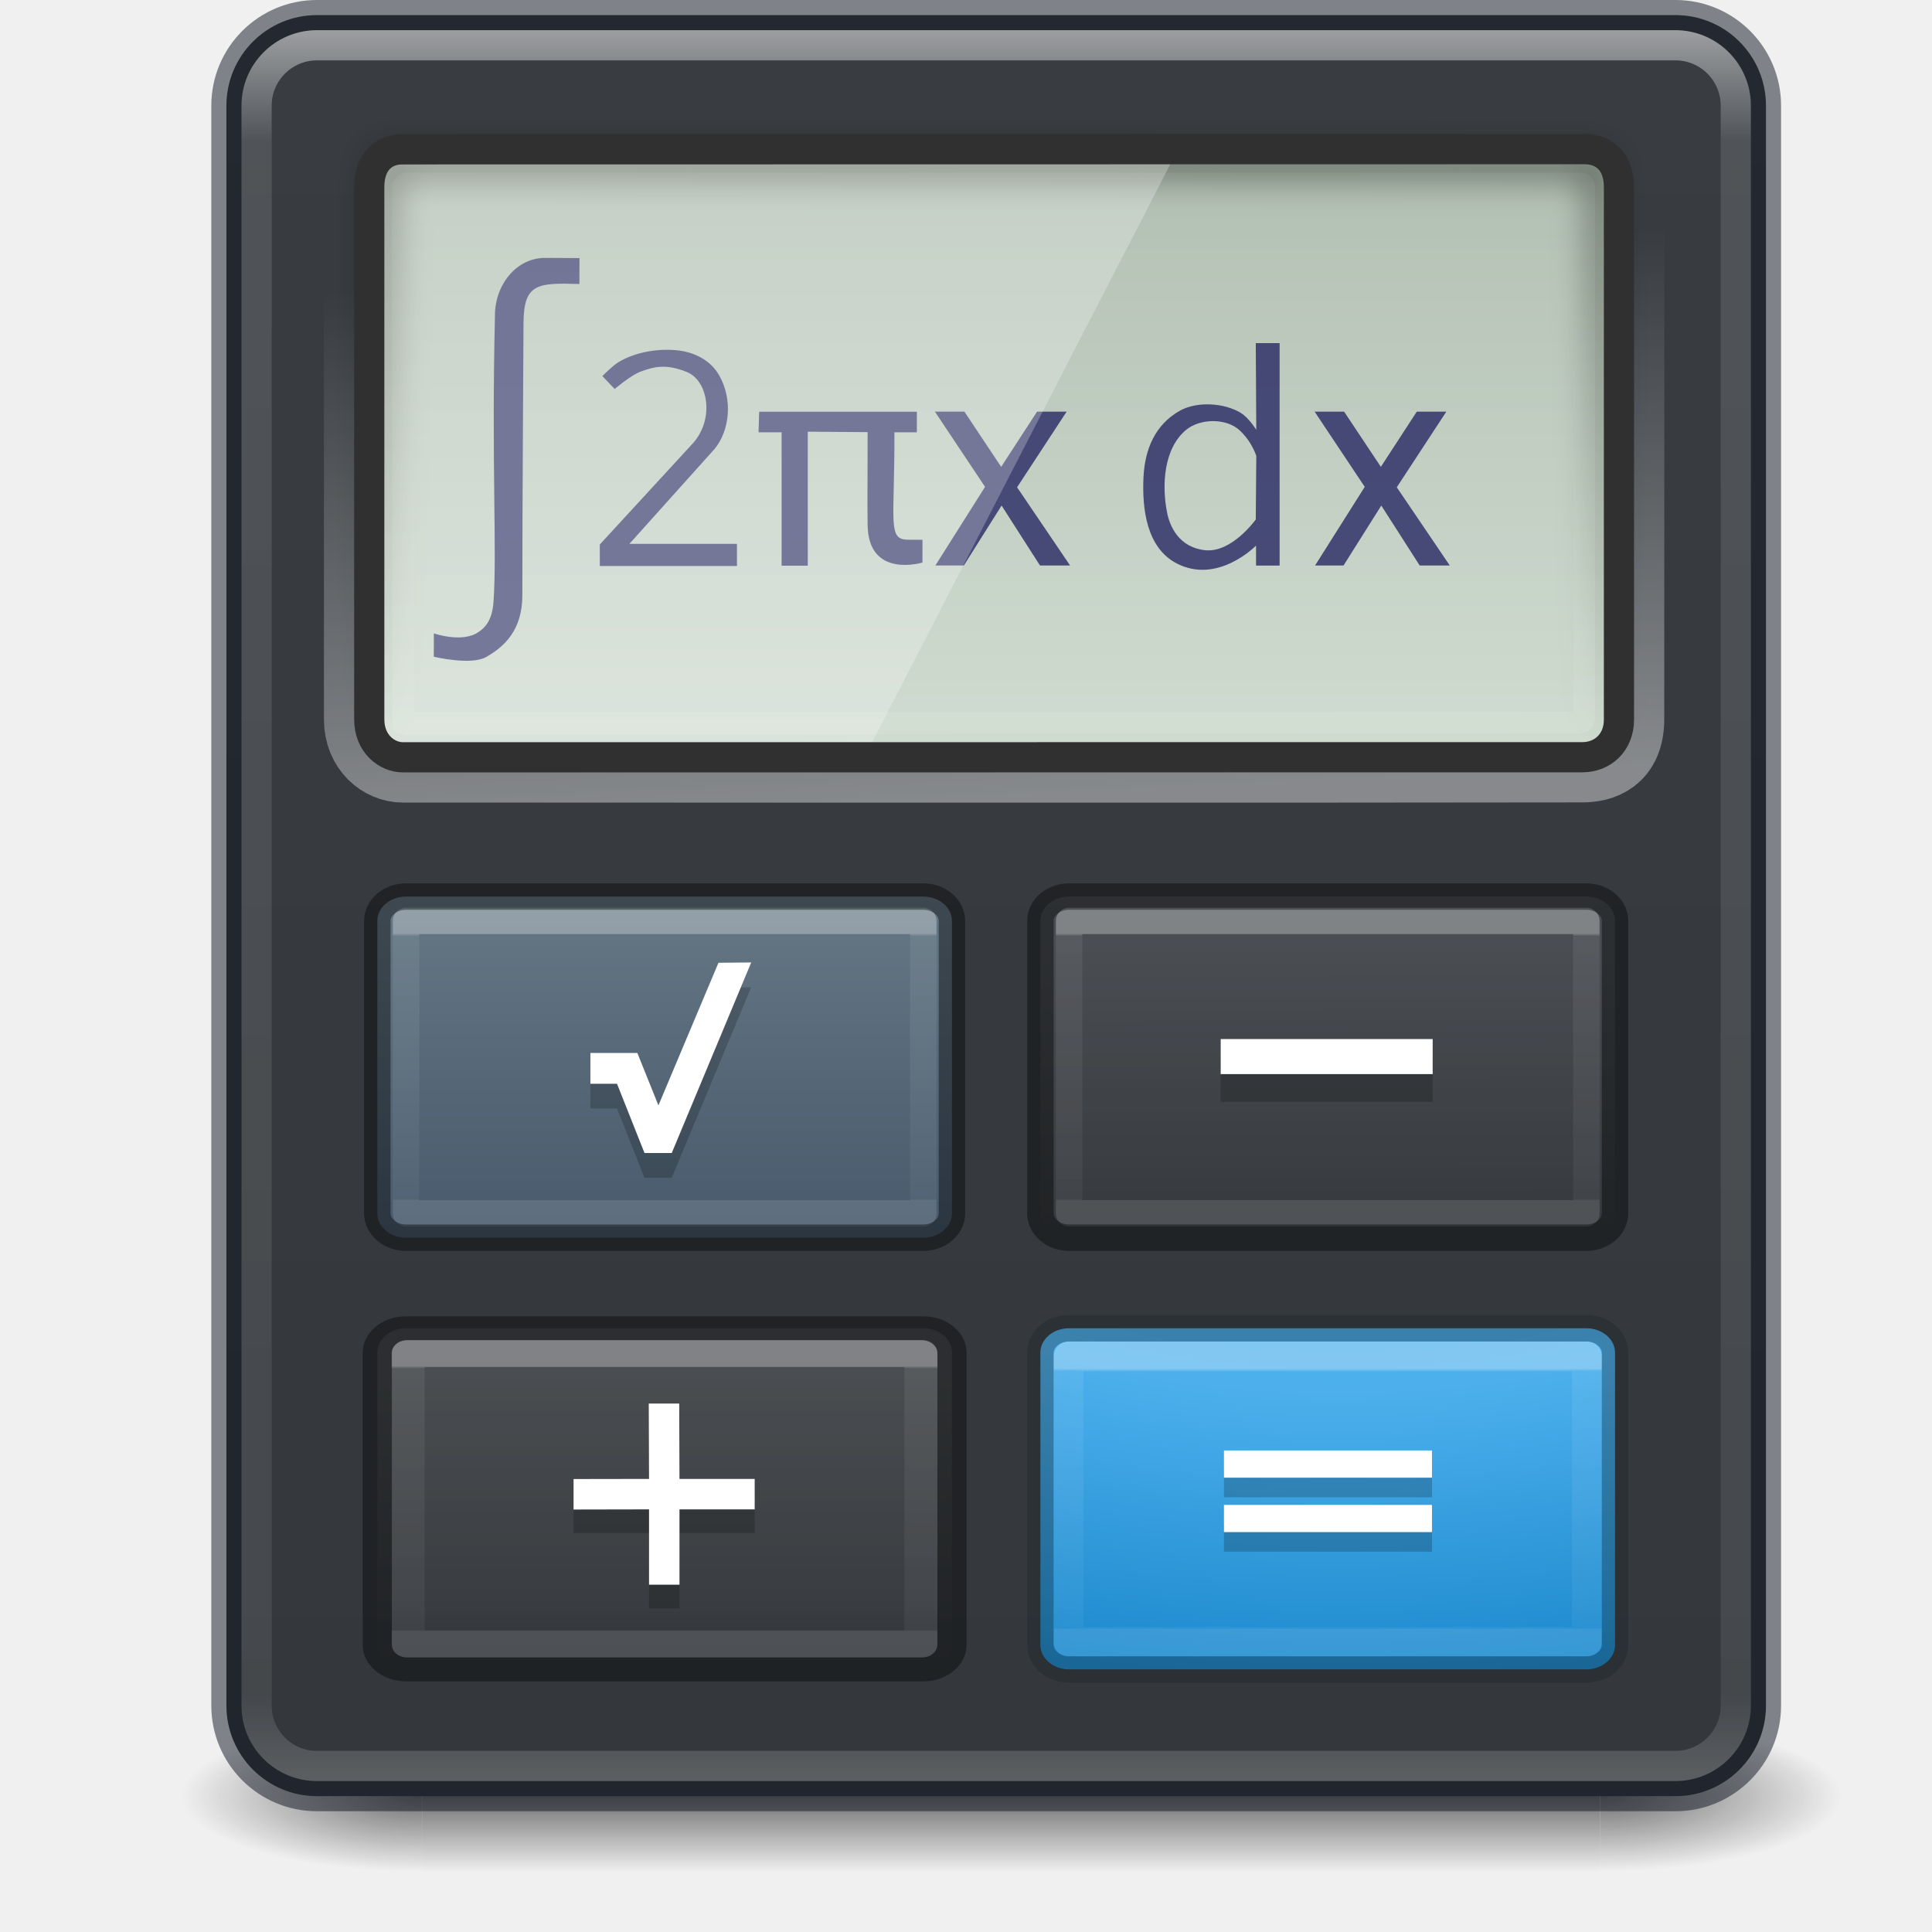
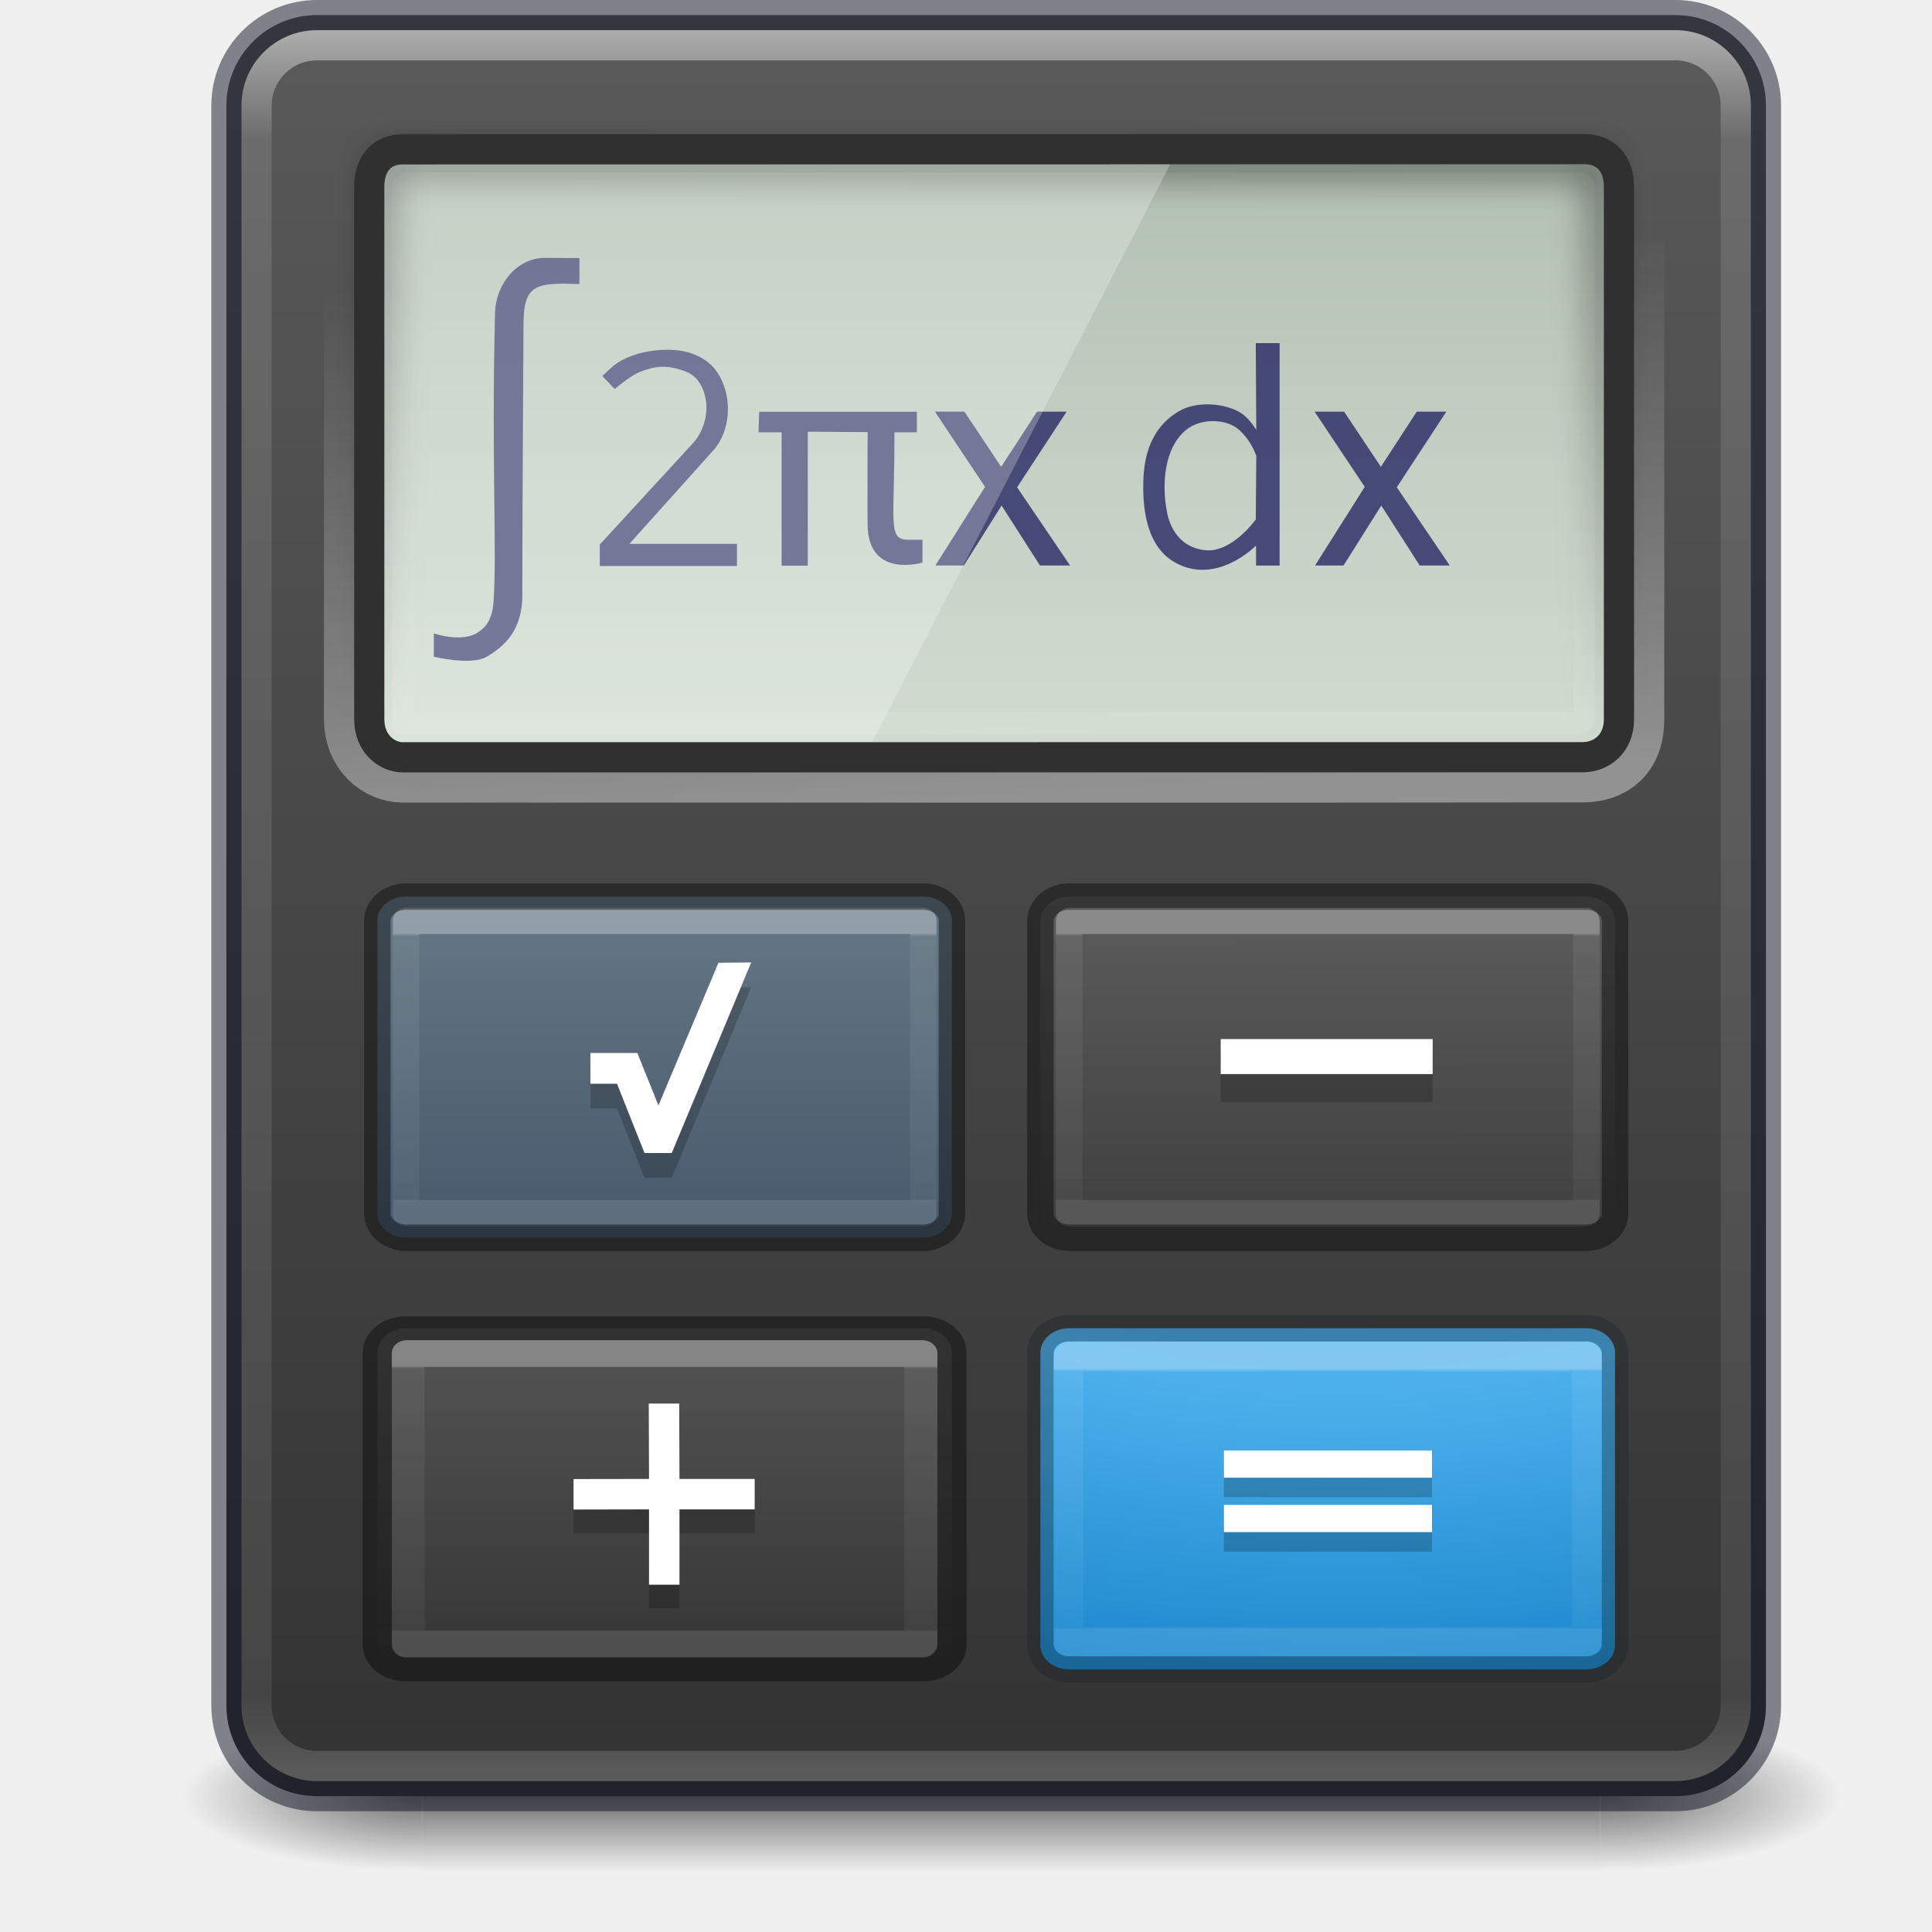
<svg xmlns="http://www.w3.org/2000/svg" xmlns:xlink="http://www.w3.org/1999/xlink" version="1.1" id="svg2" height="64" width="64">
  <defs id="defs4">
    <linearGradient id="linearGradient1288">
      <stop offset="0" style="stop-color:#fffeff;stop-opacity:0.102" id="stop1284" />
      <stop offset="1" style="stop-color:#ffffff;stop-opacity:0" id="stop1286" />
    </linearGradient>
    <linearGradient id="linearGradient1280">
      <stop offset="0" style="stop-color:#667885;stop-opacity:1" id="stop1276" />
      <stop offset="1" style="stop-color:#485a6c;stop-opacity:1" id="stop1278" />
    </linearGradient>
    <linearGradient id="linearGradient6420">
      <stop id="stop6422" offset="0" style="stop-color:#000000;stop-opacity:1;" />
      <stop id="stop6424" offset="1" style="stop-color:#000000;stop-opacity:0;" />
    </linearGradient>
    <linearGradient id="linearGradient6307">
      <stop id="stop6309" offset="0" style="stop-color:#cc0000;stop-opacity:1;" />
      <stop id="stop6311" offset="1" style="stop-color:#cc0000;stop-opacity:0;" />
    </linearGradient>
    <linearGradient y2="42.728" x2="16.806" y1="20.62" x1="16.806" gradientTransform="matrix(2.265666,0,0,2.635571,-3.988897,-53.47955)" gradientUnits="userSpaceOnUse" id="linearGradient4610" xlink:href="#linearGradient4035" />
    <linearGradient id="linearGradient4035">
      <stop offset="0" style="stop-color:#ffffff;stop-opacity:1" id="stop4037" />
      <stop offset="0.056" style="stop-color:#ffffff;stop-opacity:0.235" id="stop4039" />
      <stop offset="0.944" style="stop-color:#ffffff;stop-opacity:0.157" id="stop4041" />
      <stop offset="1" style="stop-color:#ffffff;stop-opacity:0.392" id="stop4043" />
    </linearGradient>
    <linearGradient id="linearGradient3688-166-749-654">
      <stop offset="0" style="stop-color:#181818;stop-opacity:1" id="stop3088" />
      <stop offset="1" style="stop-color:#181818;stop-opacity:0" id="stop3090" />
    </linearGradient>
    <linearGradient id="linearGradient3688-464-309-604">
      <stop offset="0" style="stop-color:#181818;stop-opacity:1" id="stop3094" />
      <stop offset="1" style="stop-color:#181818;stop-opacity:0" id="stop3096" />
    </linearGradient>
    <linearGradient id="linearGradient3702-501-757-795">
      <stop offset="0" style="stop-color:#181818;stop-opacity:0" id="stop3100" />
      <stop offset="0.5" style="stop-color:#181818;stop-opacity:1" id="stop3102" />
      <stop offset="1" style="stop-color:#181818;stop-opacity:0" id="stop3104" />
    </linearGradient>
    <radialGradient r="2.5" fy="43.5" fx="4.996" cy="43.5" cx="4.996" gradientTransform="matrix(3.206054,2.6349059e-7,-8.2185947e-8,1.000008,33.98101,1004.362)" gradientUnits="userSpaceOnUse" id="radialGradient4730" xlink:href="#linearGradient3688-166-749-654" />
    <radialGradient r="2.5" fy="43.5" fx="4.993" cy="43.5" cx="4.993" gradientTransform="matrix(3.163875,0,0,0.9999999,-26.70299,-1091.362)" gradientUnits="userSpaceOnUse" id="radialGradient4732" xlink:href="#linearGradient3688-464-309-604" />
    <linearGradient y2="39.999" x2="25.058" y1="47.028" x1="25.058" gradientTransform="matrix(1.392857,0,0,0.7142856,-3.021416,1016.791)" gradientUnits="userSpaceOnUse" id="linearGradient4734" xlink:href="#linearGradient3702-501-757-795" />
    <linearGradient gradientTransform="translate(0,-988.3622)" gradientUnits="userSpaceOnUse" y2="1047.862" x2="33" y1="988.862" x1="33" id="linearGradient4899" xlink:href="#linearGradient3994-617-9-9" />
    <linearGradient y2="42.728" x2="16.806" y1="20.62" x1="16.806" gradientTransform="matrix(1.895762,0,0,2.265667,2.050107,-41.76312)" gradientUnits="userSpaceOnUse" id="linearGradient4939" xlink:href="#linearGradient6420" />
    <linearGradient id="linearGradient2867-449-88-871-390-598-476-591-434-148-57-177-8-3-3-6-4-8-8-8-5-7">
      <stop offset="0" style="stop-color:#505050;stop-opacity:1" id="stop3750-1-0-7-6-6-1-3-9-3-9" />
      <stop offset="0.262" style="stop-color:#2b2b2b;stop-opacity:1" id="stop3752-3-7-4-0-32-8-923-0-7-0" />
      <stop offset="0.705" style="stop-color:#0a0a0a;stop-opacity:1" id="stop3754-1-8-5-2-7-6-7-1-9-1" />
      <stop offset="1" style="stop-color:#000000;stop-opacity:1" id="stop3756-1-6-2-6-6-1-96-6-0-1" />
    </linearGradient>
    <radialGradient xlink:href="#linearGradient2867-449-88-871-390-598-476-591-434-148-57-177-8-3-3-6-4-8-8-8-5-7" id="radialGradient5299" gradientUnits="userSpaceOnUse" gradientTransform="matrix(0,11.95263,-12.3722,0,157.1077,-104.5452)" cx="7.118" cy="9.957" fx="7.118" fy="9.957" r="12.672" />
    <linearGradient id="linearGradient3600">
      <stop offset="0" style="stop-color:#f4f4f4;stop-opacity:1" id="stop3602" />
      <stop offset="1" style="stop-color:#dbdbdb;stop-opacity:1" id="stop3604" />
    </linearGradient>
    <linearGradient id="linearGradient3029">
      <stop offset="0" style="stop-color:#ffffff;stop-opacity:1" id="stop3031" />
      <stop offset="0.015" style="stop-color:#ffffff;stop-opacity:0.235" id="stop3033" />
      <stop offset="0.985" style="stop-color:#ffffff;stop-opacity:0.157" id="stop3035" />
      <stop offset="1" style="stop-color:#ffffff;stop-opacity:0.392" id="stop3037" />
    </linearGradient>
    <linearGradient gradientTransform="translate(7.017904,992.3121)" gradientUnits="userSpaceOnUse" xlink:href="#linearGradient3104-5" id="linearGradient3052" y2="3.364" x2="22.004" y1="47.813" x1="22.004" />
    <linearGradient id="linearGradient3104-5">
      <stop offset="0" style="stop-color:#aaaaaa;stop-opacity:1" id="stop3106-2" />
      <stop offset="1" style="stop-color:#c8c8c8;stop-opacity:1" id="stop3108-5" />
    </linearGradient>
    <linearGradient xlink:href="#linearGradient3600" id="linearGradient5477" gradientUnits="userSpaceOnUse" gradientTransform="matrix(0.9714263,0,0,0.9125857,9.685767,995.0599)" x1="25.132" y1="0.985" x2="25.132" y2="47.013" />
    <linearGradient y2="42.111" x2="24" y1="5.564" x1="24" gradientTransform="matrix(0.8918919,0,0,1.108109,11.5946,991.7645)" gradientUnits="userSpaceOnUse" id="linearGradient5522" xlink:href="#linearGradient3029" />
    <linearGradient gradientTransform="translate(0,-988.3622)" gradientUnits="userSpaceOnUse" y2="991.362" x2="33" y1="1045.362" x1="33" id="linearGradient6426" xlink:href="#linearGradient4035" />
    <linearGradient id="linearGradient3994-617-9-9">
-       <stop offset="0" style="stop-color:#393d42;stop-opacity:1" id="stop4324-9-7" />
-       <stop offset="1" style="stop-color:#34383c;stop-opacity:1" id="stop4326-1-1" />
+       <stop offset="0" style="stop-color:#5a5a5a;stop-opacity:1" id="stop4324-9-7" />
+       <stop offset="1" style="stop-color:#333333;stop-opacity:1" id="stop4326-1-1" />
    </linearGradient>
    <linearGradient gradientTransform="matrix(1,0,0,1.399999,0,-1388.506)" y2="1015.362" x2="32" y1="1017.87" x1="32" spreadMethod="reflect" gradientUnits="userSpaceOnUse" id="linearGradient3097" xlink:href="#linearGradient6307" />
    <linearGradient x1="38.66" y1="5.848" x2="38.66" y2="46.23" id="linearGradient3381-5-4" xlink:href="#linearGradient3924-2-2-5-8" gradientUnits="userSpaceOnUse" gradientTransform="matrix(1.432432,0,0,1.436283,-7.37838,-7.399552)" />
    <linearGradient id="linearGradient3924-2-2-5-8">
      <stop id="stop3926-9-4-9-6" style="stop-color:#ffffff;stop-opacity:1" offset="0" />
      <stop id="stop3928-9-8-6-5" style="stop-color:#ffffff;stop-opacity:0.235" offset="0.063" />
      <stop id="stop3930-3-5-1-7" style="stop-color:#ffffff;stop-opacity:0.157" offset="0.951" />
      <stop id="stop3932-8-0-4-8" style="stop-color:#ffffff;stop-opacity:0.392" offset="1" />
    </linearGradient>
    <linearGradient gradientTransform="translate(-32,-5.824872)" xlink:href="#linearGradient6420" id="linearGradient5514" x1="64.634" y1="10.926" x2="64.634" y2="46.313" gradientUnits="userSpaceOnUse" />
    <filter style="color-interpolation-filters:sRGB" id="filter5580" x="-0.035" width="1.07" y="-0.076" height="1.153">
      <feGaussianBlur stdDeviation="1.112" id="feGaussianBlur5582" />
    </filter>
    <linearGradient gradientTransform="matrix(0.464691,0,0,0.7097495,2.694675,41.27174)" gradientUnits="userSpaceOnUse" y2="-24.098" x2="65.006" y1="-50.261" x1="65.036" id="linearGradient5182" xlink:href="#linearGradient5176" />
    <linearGradient id="linearGradient5176">
      <stop id="stop5178" offset="0" style="stop-color:#000000;stop-opacity:1;" />
      <stop id="stop5180" offset="1" style="stop-color:#000000;stop-opacity:0.474" />
    </linearGradient>
    <linearGradient gradientTransform="matrix(0.464691,0,0,0.7097495,3.159365,41.27174)" gradientUnits="userSpaceOnUse" y2="-22.753" x2="55.771" y1="-51.253" x1="55.771" id="linearGradient4953" xlink:href="#linearGradient5010" />
    <linearGradient id="linearGradient5010">
      <stop offset="0" style="stop-color:#b1bfb1;stop-opacity:1" id="stop5012" />
      <stop offset="1" style="stop-color:#dae6da;stop-opacity:0.941" id="stop5014" />
    </linearGradient>
    <linearGradient gradientTransform="matrix(0.464691,0,0,0.7097495,2.694675,41.27174)" gradientUnits="userSpaceOnUse" y2="-46.019" x2="64.175" y1="-20.916" x1="64.983" id="linearGradient5190" xlink:href="#linearGradient5184" />
    <linearGradient id="linearGradient5184">
      <stop id="stop5186" offset="0" style="stop-color:#ffffff;stop-opacity:1;" />
      <stop id="stop5188" offset="1" style="stop-color:#ffffff;stop-opacity:0;" />
    </linearGradient>
    <linearGradient id="linearGradient4694">
      <stop id="stop4686" style="stop-color:#ffffff;stop-opacity:1" offset="0" />
      <stop id="stop4688" style="stop-color:#667885;stop-opacity:0" offset="0.038" />
      <stop id="stop4690" style="stop-color:#485a6c;stop-opacity:0" offset="0.885" />
      <stop id="stop4692" style="stop-color:#ffffff;stop-opacity:0.392" offset="1" />
    </linearGradient>
    <linearGradient id="linearGradient996">
      <stop offset="0" style="stop-color:#667885;stop-opacity:1" id="stop988" />
      <stop offset="0.262" style="stop-color:#667885;stop-opacity:1" id="stop990" />
      <stop offset="0.705" style="stop-color:#485a6c;stop-opacity:1" id="stop992" />
      <stop offset="1" style="stop-color:#485a6c;stop-opacity:1" id="stop994" />
    </linearGradient>
    <linearGradient id="linearGradient5108">
      <stop id="stop5104" style="stop-color:#fffeff;stop-opacity:0.1" offset="0" />
      <stop id="stop5106" style="stop-color:#ffffff;stop-opacity:0" offset="1" />
    </linearGradient>
    <linearGradient id="linearGradient5089">
      <stop id="stop5091" style="stop-color:#ffffff;stop-opacity:1" offset="0" />
      <stop id="stop5093" style="stop-color:#ffffff;stop-opacity:0.235" offset="0.038" />
      <stop id="stop5095" style="stop-color:#ffffff;stop-opacity:0.157" offset="0.926" />
      <stop id="stop5097" style="stop-color:#ffffff;stop-opacity:0.392" offset="1" />
    </linearGradient>
    <linearGradient y2="47.132" x2="-6.029" y1="26.749" x1="-6.029" gradientTransform="matrix(2.913128,0,0,2.943643,62.56432,-70.73896)" gradientUnits="userSpaceOnUse" id="linearGradient4950" xlink:href="#linearGradient2867-449-88-871-390-598-476-591-434-148-57-177-8-3-3-6-4-8-8-8-8" />
    <linearGradient id="linearGradient2867-449-88-871-390-598-476-591-434-148-57-177-8-3-3-6-4-8-8-8-8">
      <stop offset="0" style="stop-color:#39a9e9;stop-opacity:1" id="stop3750-1-0-7-6-6-1-3-9-2" />
      <stop offset="0.262" style="stop-color:#4db0ed;stop-opacity:1" id="stop3752-3-7-4-0-32-8-923-0-9" />
      <stop offset="0.705" style="stop-color:#1b88cc;stop-opacity:1" id="stop3754-1-8-5-2-7-6-7-1-9" />
      <stop offset="1" style="stop-color:#ac441f;stop-opacity:1" id="stop3756-1-6-2-6-6-1-96-6-7" />
    </linearGradient>
    <linearGradient y2="41.822" x2="23.98" y1="6.186" x1="23.98" gradientTransform="matrix(1.054195,0,0,0.7295886,15.72041,15.48709)" gradientUnits="userSpaceOnUse" id="linearGradient4952" xlink:href="#linearGradient4954" />
    <linearGradient id="linearGradient4954">
      <stop offset="0" style="stop-color:#ffffff;stop-opacity:1" id="stop4956" />
      <stop offset="0.038" style="stop-color:#ffffff;stop-opacity:0.235" id="stop4958" />
      <stop offset="0.885" style="stop-color:#ffffff;stop-opacity:0.157" id="stop4960" />
      <stop offset="1" style="stop-color:#ffffff;stop-opacity:0.392" id="stop4962" />
    </linearGradient>
    <linearGradient x1="-6.392" y1="31.623" x2="-6.392" y2="39.935" id="linearGradient4585" xlink:href="#linearGradient1288" gradientUnits="userSpaceOnUse" gradientTransform="matrix(1.387255,0,0,1.433741,30.03293,-21.08858)" />
    <linearGradient id="linearGradient5221-1-5-5-3-5">
      <stop id="stop5223-0-5-4-9-4" style="stop-color:#fffeff;stop-opacity:0.102" offset="0" />
      <stop id="stop5225-4-3-2-4-6" style="stop-color:#ffffff;stop-opacity:0" offset="1" />
    </linearGradient>
    <linearGradient x1="24" y1="7.052" x2="24" y2="40.9" id="linearGradient4587" xlink:href="#linearGradient4237-6-4-4" gradientUnits="userSpaceOnUse" gradientTransform="matrix(0.4709217,0,0,0.3249965,8.467687,21.63695)" />
    <linearGradient id="linearGradient4237-6-4-4">
      <stop id="stop4239-3-8-7" style="stop-color:#ffffff;stop-opacity:1" offset="0" />
      <stop id="stop4241-6-3-9" style="stop-color:#ffffff;stop-opacity:0.235" offset="0.011" />
      <stop id="stop4243-5-7-8" style="stop-color:#ffffff;stop-opacity:0.157" offset="0.994" />
      <stop id="stop4245-9-7-7" style="stop-color:#ffffff;stop-opacity:0.392" offset="1" />
    </linearGradient>
    <linearGradient x1="24" y1="7.052" x2="24" y2="40.9" id="linearGradient4170-2-2" xlink:href="#linearGradient4237-6-4-4" gradientUnits="userSpaceOnUse" gradientTransform="matrix(0.4630433,0,0,0.261776,10.90398,29.06737)" />
    <linearGradient x1="-6.392" y1="30.306" x2="-6.392" y2="39.935" id="linearGradient4409" xlink:href="#linearGradient1280" gradientUnits="userSpaceOnUse" gradientTransform="matrix(1.352574,0,0,1.146992,32.01961,-5.07086)" />
    <linearGradient x1="24" y1="7.052" x2="24" y2="40.9" id="linearGradient4170-2" xlink:href="#linearGradient4237-6-4-4" gradientUnits="userSpaceOnUse" gradientTransform="matrix(0.4630432,0,0,0.261776,32.86886,29.06737)" />
    <linearGradient x1="-6.416" y1="31.45" x2="-6.392" y2="39.935" id="linearGradient4152-7" xlink:href="#linearGradient5221-1-5-5-3-5" gradientUnits="userSpaceOnUse" gradientTransform="matrix(1.352574,0,0,1.146992,53.98448,-5.07086)" />
    <linearGradient x1="24" y1="7.052" x2="24" y2="40.9" id="linearGradient4170" xlink:href="#linearGradient4237-6-4-4" gradientUnits="userSpaceOnUse" gradientTransform="matrix(0.4641706,0,0,0.2554669,32.84307,43.52852)" />
    <radialGradient cx="6.73" cy="9.957" r="12.672" fx="6.2" fy="9.957" id="radialGradient4173" xlink:href="#linearGradient2867-449-88-871-390-598-476-591-434-148-57-177-8-3-3-6-4-8-8-8-8-3" gradientUnits="userSpaceOnUse" gradientTransform="matrix(0,2.751855,-5.691322,0,101.0566,19.47003)" />
    <linearGradient id="linearGradient2867-449-88-871-390-598-476-591-434-148-57-177-8-3-3-6-4-8-8-8-8-3">
      <stop id="stop3750-1-0-7-6-6-1-3-9-2-6" style="stop-color:#39a9e9;stop-opacity:1" offset="0" />
      <stop id="stop3752-3-7-4-0-32-8-923-0-9-7" style="stop-color:#4db0ed;stop-opacity:1" offset="0.262" />
      <stop id="stop3754-1-8-5-2-7-6-7-1-9-5" style="stop-color:#1b88cc;stop-opacity:1" offset="0.528" />
      <stop id="stop3756-1-6-2-6-6-1-96-6-7-3" style="stop-color:#ac441f;stop-opacity:1" offset="1" />
    </linearGradient>
  </defs>
  <g id="g4725" transform="translate(3,-988.3622)" style="opacity:0.6">
    <rect width="8" height="5" x="50" y="1045.362" id="rect2801" style="opacity:1;fill:url(#radialGradient4730);fill-opacity:1;stroke:none" />
    <rect width="8" height="5" x="-11" y="-1050.362" transform="scale(-1)" id="rect3696" style="opacity:1;fill:url(#radialGradient4732);fill-opacity:1;stroke:none" />
    <rect width="39" height="5" x="11" y="1045.362" id="rect3700" style="opacity:1;fill:url(#linearGradient4734);fill-opacity:1;stroke:none" />
  </g>
  <rect style="fill:url(#linearGradient4899);stroke:none" id="rect4897" y="0.5" x="7.5" ry="3" rx="3" height="59" width="51" />
  <rect width="51" height="59" rx="3" ry="3" x="7.5" y="0.5" id="rect3993" style="opacity:0.5;fill:none;stroke:#0e141f;stroke-width:1;stroke-opacity:1" />
  <rect width="49" height="57" rx="2" ry="2" x="8.5" y="1.5" id="rect6741-5-0-2-3" style="fill:none;stroke:url(#linearGradient3381-5-4);stroke-width:1;stroke-linecap:round;stroke-linejoin:round;stroke-miterlimit:4;stroke-dasharray:none;stroke-dashoffset:0;stroke-opacity:1;font-variant-east_asian:normal;opacity:0.5;vector-effect:none;fill-opacity:1" />
  <path id="rect5156" d="m 13.183,4.717 39.311,0.229 c 0.583,0.003 1.142,0.427 1.141,1.241 l -0.005,17.645 c -3.2e-4,1.064 -0.682,1.247 -1.21,1.248 -9.882,0.016 -25.917,0.006 -39.074,0.006 -0.528,-1.1e-5 -1.115,-0.442 -1.115,-1.256 V 6.187 c 0,-0.814 0.425,-1.47 0.953,-1.47 z" style="color:#000000;display:inline;overflow:visible;visibility:visible;opacity:0.4;fill:none;stroke:url(#linearGradient5190);stroke-width:3;stroke-linecap:round;stroke-linejoin:bevel;stroke-miterlimit:4;stroke-dasharray:none;stroke-dashoffset:0;stroke-opacity:1;marker:none;paint-order:fill markers stroke;enable-background:accumulate" />
  <path id="rect5158" d="m 13.217,4.954 39.277,-0.007 c 0.706,-1.311e-4 1.135,0.43 1.135,1.244 V 23.833 c 0,0.814 -0.446,1.249 -1.209,1.249 l -39.075,0.003 c -0.599,5e-5 -1.115,-0.266 -1.115,-1.081 V 6.048 c 0,-0.683 0.458,-1.094 0.986,-1.094 z" style="color:#000000;display:inline;overflow:visible;visibility:visible;fill:url(#linearGradient4953);fill-opacity:1;fill-rule:nonzero;stroke:none;stroke-width:0.574;stroke-linejoin:bevel;stroke-miterlimit:4;stroke-dasharray:none;marker:none;paint-order:fill markers stroke;enable-background:accumulate" />
  <path id="rect5160" d="m 13.445,5.429 38.957,0.006 c 0.407,6.1e-5 0.723,0.358 0.723,0.81 V 23.773 c 0,0.452 -0.35,0.815 -0.829,0.816 l -38.863,0.029 C 12.936,24.618 12.706,24.372 12.706,23.897 L 12.694,6.245 c -3.03e-4,-0.452 0.372,-0.816 0.751,-0.816 z" style="opacity:0.05;fill:none;stroke:url(#linearGradient5182);stroke-width:0.574;stroke-linecap:round;stroke-linejoin:bevel;stroke-miterlimit:4;stroke-dasharray:none;stroke-dashoffset:0;stroke-opacity:1;paint-order:fill markers stroke" />
  <path id="path6175" d="m 19.196,8.549 -1.136,-0.006 c -0.949,-0.005 -1.67,0.891 -1.664,1.916 -0.116,4.878 0.07,7.824 -0.048,9.479 -0.046,0.646 -0.303,0.865 -0.492,0.995 -0.537,0.381 -1.484,0.048 -1.484,0.048 l -0.002,0.774 c 0,0 1.231,0.297 1.736,0.009 0.584,-0.333 1.197,-0.874 1.197,-2.041 0,-3.169 0.039,-8.6 0.039,-9.032 0.011,-1.292 0.45,-1.328 1.852,-1.283 z" style="opacity:0.8;fill:#272863;fill-opacity:1;stroke:none;stroke-width:0.092;stroke-linecap:butt;stroke-linejoin:miter;stroke-miterlimit:4;stroke-dasharray:none;stroke-opacity:1" />
  <path id="path6720" d="m 20.362,12.886 c 0,0 0.545,-0.463 0.857,-0.575 0.416,-0.149 0.81,-0.28 1.532,0.011 0.722,0.291 0.941,1.613 0.143,2.427 l -3.025,3.288 v 0.713 h 4.544 V 18.016 h -3.563 l 2.831,-3.155 c 0.481,-0.592 0.607,-1.614 0.141,-2.43 -0.275,-0.481 -0.801,-0.778 -1.44,-0.832 -0.616,-0.051 -1.337,0.064 -1.89,0.396 -0.203,0.122 -0.538,0.463 -0.538,0.463 z" style="opacity:0.8;fill:#272863;fill-opacity:1;stroke:none;stroke-width:0.046;stroke-linecap:butt;stroke-linejoin:miter;stroke-miterlimit:4;stroke-dasharray:none;stroke-opacity:1" />
  <path id="path6722" d="m 25.149,13.639 h 5.223 v 0.681 h -0.743 c 0.01,2.974 -0.239,3.554 0.446,3.558 l 0.483,0.003 v 0.754 c 0,0 -1.799,0.549 -1.817,-1.249 l -0.005,-0.54 0.005,-2.531 -1.982,-0.015 v 4.439 h -0.867 v -4.418 h -0.764 z" style="opacity:0.8;fill:#272863;fill-opacity:1;stroke:none;stroke-width:0.231px;stroke-linecap:butt;stroke-linejoin:miter;stroke-opacity:1" />
  <path id="path6724" d="m 30.971,13.637 h 0.977 l 1.217,1.828 1.189,-1.828 h 0.979 l -1.641,2.505 1.756,2.591 h -0.997 l -1.272,-1.986 -1.251,1.986 h -0.943 l 1.646,-2.605 z" style="opacity:0.8;fill:#272863;fill-opacity:1;stroke:none;stroke-width:0.023;stroke-linecap:butt;stroke-linejoin:miter;stroke-miterlimit:4;stroke-dasharray:none;stroke-opacity:1" />
  <path id="path6724-0" d="m 43.549,13.637 h 0.977 l 1.217,1.828 1.189,-1.828 h 0.979 l -1.641,2.505 1.756,2.591 h -0.997 l -1.272,-1.986 -1.251,1.986 h -0.943 l 1.646,-2.605 z" style="opacity:0.8;fill:#272863;fill-opacity:1;stroke:none;stroke-width:0.023;stroke-linecap:butt;stroke-linejoin:miter;stroke-miterlimit:4;stroke-dasharray:none;stroke-opacity:1" />
  <path id="path6741" d="m 41.599,11.366 h 0.79 v 7.369 h -0.781 v -0.662 c 0,0 -1.277,1.313 -2.649,0.58 -0.962,-0.514 -1.132,-1.761 -1.079,-2.85 0.045,-0.926 0.387,-1.732 1.192,-2.191 0.576,-0.329 1.491,-0.267 2.032,0.067 0.284,0.175 0.541,0.575 0.746,0.955 0.112,0.207 0.071,0.375 0.071,0.375 l -0.2,0.486 c 0,0 -0.085,-0.71 -0.655,-1.239 -0.443,-0.411 -1.311,-0.401 -1.776,-0.015 -0.727,0.602 -0.818,1.801 -0.626,2.753 0.086,0.429 0.381,1.136 1.252,1.232 0.89,0.098 1.683,-1.018 1.683,-1.018 l 0.02,-2.423 z" style="opacity:0.8;fill:#272863;fill-opacity:1;stroke:none;stroke-width:0.023;stroke-linecap:butt;stroke-linejoin:miter;stroke-miterlimit:4;stroke-dasharray:none;stroke-opacity:1" />
  <path style="opacity:0.7;fill:none;stroke:url(#linearGradient5514);stroke-width:1px;stroke-linecap:butt;stroke-linejoin:miter;stroke-opacity:1;filter:url(#filter5580)" d="M -6.351,39.199 -5.875,4.3 l 75.5,0.125 0.312,34.562" id="path5258" transform="matrix(0.5337512,0,0,0.5337512,15.83757,3.105384)" />
  <path style="opacity:0.25;fill:#ffffff;fill-opacity:1;stroke:#ffffff;stroke-width:0.571;stroke-linecap:round;stroke-linejoin:miter;stroke-miterlimit:4;stroke-dasharray:none;stroke-dashoffset:0;stroke-opacity:1;paint-order:fill markers stroke" d="m 13.387,5.499 25.025,0.006 -9.804,19.007 H 13.59 c -0.52,0 -0.81,-0.13 -0.81,-0.66 V 6.308 c 0,-0.568 0.199,-0.809 0.606,-0.809 z" id="path4931" />
  <path id="rect5162" d="m 13.325,4.947 39.164,-0.006 c 0.67,-1.056e-4 1.141,0.439 1.141,1.254 l -2.1e-5,17.642 c 0,0.765 -0.544,1.247 -1.211,1.247 l -39.068,0.003 c -0.528,4.6e-5 -1.119,-0.441 -1.119,-1.256 V 6.188 c 0,-0.814 0.466,-1.241 1.094,-1.241 z" style="color:#000000;display:inline;overflow:visible;visibility:visible;opacity:1;fill:none;stroke:#303030;stroke-width:1;stroke-linecap:round;stroke-linejoin:bevel;stroke-miterlimit:4;stroke-dasharray:none;stroke-dashoffset:0;stroke-opacity:1;marker:none;paint-order:fill markers stroke;enable-background:accumulate" />
  <rect width="19.036" height="11.3" rx="0.952" ry="0.807" x="34.464" y="44" id="rect5505-21-0" style="color:#000000;display:inline;overflow:visible;visibility:visible;fill:url(#radialGradient4173);fill-opacity:1;fill-rule:nonzero;stroke:none;stroke-width:0.876;marker:none;enable-background:accumulate" />
  <rect width="17.174" height="9.452" x="35.396" y="44.934" id="rect6741-1" style="opacity:0.3;fill:none;stroke:url(#linearGradient4170);stroke-width:0.989;stroke-linecap:round;stroke-linejoin:round;stroke-miterlimit:4;stroke-dasharray:none;stroke-dashoffset:0;stroke-opacity:1" />
  <rect width="19.036" height="11.3" rx="0.952" ry="0.807" x="34.464" y="44" id="rect5505-21-3-2-3" style="color:#000000;display:inline;overflow:visible;visibility:visible;opacity:0.4;fill:none;stroke:#162023;stroke-width:0.876;stroke-linecap:round;stroke-linejoin:round;stroke-miterlimit:4;stroke-dasharray:none;stroke-dashoffset:0;stroke-opacity:0.792;marker:none;enable-background:accumulate" />
  <rect width="19.036" height="11.3" rx="0.952" ry="0.807" x="34.464" y="29.7" id="rect5505-21-0-8" style="color:#000000;display:inline;overflow:visible;visibility:visible;fill:url(#linearGradient4152-7);fill-opacity:1;fill-rule:nonzero;stroke:none;stroke-width:0.876;marker:none;enable-background:accumulate" />
  <rect width="17.133" height="9.686" x="35.416" y="30.507" id="rect6741-1-2" style="opacity:0.3;fill:none;stroke:url(#linearGradient4170-2);stroke-width:0.876;stroke-linecap:round;stroke-linejoin:round;stroke-miterlimit:4;stroke-dasharray:none;stroke-dashoffset:0;stroke-opacity:1" />
  <rect width="19.036" height="11.3" rx="0.952" ry="0.807" x="34.464" y="29.7" id="rect5505-21-3-2-3-9" style="color:#000000;display:inline;overflow:visible;visibility:visible;opacity:0.4;fill:none;stroke:#000000;stroke-width:0.876;stroke-linecap:round;stroke-linejoin:round;stroke-miterlimit:4;stroke-dasharray:none;stroke-dashoffset:0;stroke-opacity:1;marker:none;enable-background:accumulate" />
  <rect width="19.036" height="11.3" rx="0.952" ry="0.807" x="12.499" y="29.7" id="rect5505-21-0-8-7" style="color:#000000;display:inline;overflow:visible;visibility:visible;fill:url(#linearGradient4409);fill-opacity:1;fill-rule:nonzero;stroke:none;stroke-width:0.876;marker:none;enable-background:accumulate" />
  <rect width="17.133" height="9.686" x="13.451" y="30.507" id="rect6741-1-2-7" style="opacity:0.3;fill:none;stroke:url(#linearGradient4170-2-2);stroke-width:0.876;stroke-linecap:round;stroke-linejoin:round;stroke-miterlimit:4;stroke-dasharray:none;stroke-dashoffset:0;stroke-opacity:1" />
  <rect width="19.036" height="11.3" rx="0.952" ry="0.807" x="12.499" y="29.7" id="rect5505-21-3-2-3-9-7" style="color:#000000;display:inline;overflow:visible;visibility:visible;opacity:0.4;fill:none;stroke:#000000;stroke-width:0.876;stroke-linecap:round;stroke-linejoin:round;stroke-miterlimit:4;stroke-dasharray:none;stroke-dashoffset:0;stroke-opacity:1;marker:none;enable-background:accumulate" />
  <g transform="matrix(0.975,0,0,0.8,2.7375,26.1)" id="g4578">
    <rect width="19.524" height="14.125" rx="0.976" ry="1.009" x="10.012" y="22.375" id="rect5505-21-0-8-7-1" style="color:#000000;display:inline;overflow:visible;visibility:visible;fill:url(#linearGradient4585);fill-opacity:1;fill-rule:nonzero;stroke:none;stroke-width:0.992;marker:none;enable-background:accumulate" />
    <rect width="17.424" height="12.025" x="11.058" y="23.424" id="rect6741-1-2-7-8" style="opacity:0.3;fill:none;stroke:url(#linearGradient4587);stroke-width:1.124;stroke-linecap:round;stroke-linejoin:round;stroke-miterlimit:4;stroke-dasharray:none;stroke-dashoffset:0;stroke-opacity:1" />
    <rect width="19.524" height="14.125" rx="0.976" ry="1.009" x="10.012" y="22.375" id="rect5505-21-3-2-3-9-7-0" style="color:#000000;display:inline;overflow:visible;visibility:visible;opacity:0.4;fill:none;stroke:#000000;stroke-width:0.992;stroke-linecap:round;stroke-linejoin:round;stroke-miterlimit:4;stroke-dasharray:none;stroke-dashoffset:0;stroke-opacity:1;marker:none;enable-background:accumulate" />
  </g>
  <path style="opacity:0.2;fill:none;fill-opacity:1;stroke:#000000;stroke-width:0.6;stroke-linecap:butt;stroke-linejoin:miter;stroke-miterlimit:4;stroke-dasharray:none;stroke-opacity:1" d="m 19.858,36 h 1.02 l 0.908,2.182 L 24,33.007 h 0.433 l -2.382,5.71 H 21.554 L 20.643,36.421 h -0.785 z" id="path5193" />
  <path id="path5232" d="m 19.858,35.18 h 1.052 L 21.805,37.406 24,32.191 24.433,32.187 22.052,37.896 H 21.554 L 20.643,35.601 h -0.785 z" style="opacity:1;fill:none;fill-opacity:1;stroke:#ffffff;stroke-width:0.6;stroke-linecap:butt;stroke-linejoin:miter;stroke-miterlimit:4;stroke-dasharray:none;stroke-opacity:1" />
  <path id="path5249" d="m 43.5,35.032 h 0.009 -3.072 V 36.5 H 43.509 43.5 h 0.878 0.009 3.072 v -1.468 h -3.072 -0.009 z" style="opacity:0.2;fill:#000000;fill-opacity:1;stroke:none;stroke-width:1.135;stroke-linecap:butt;stroke-linejoin:miter;stroke-miterlimit:4;stroke-dasharray:none;stroke-opacity:1" />
  <path style="opacity:1;fill:#ffffff;fill-opacity:1;stroke:none;stroke-width:1.15;stroke-linecap:butt;stroke-linejoin:miter;stroke-miterlimit:4;stroke-dasharray:none;stroke-opacity:1" d="m 43.5,34.42 h 0.009 -3.072 v 1.161 H 43.509 43.5 h 0.878 0.009 3.072 v -1.161 h -3.072 -0.009 z" id="path5239" />
  <path style="opacity:0.2;fill:#000000;fill-opacity:1;stroke:none;stroke-width:0.881;stroke-linecap:butt;stroke-linejoin:miter;stroke-miterlimit:4;stroke-dasharray:none;stroke-opacity:1" d="m 43.551,48.698 h 0.009 -3.015 v 0.901 h 3.015 -0.009 0.861 0.009 3.015 v -0.901 h -3.015 -0.009 z" id="path5251" />
  <path id="path5241" d="m 43.551,48.049 h 0.009 -3.015 v 0.901 h 3.015 -0.009 0.861 0.009 3.015 v -0.901 h -3.015 -0.009 z" style="opacity:1;fill:#ffffff;fill-opacity:1;stroke:none;stroke-width:0.881;stroke-linecap:butt;stroke-linejoin:miter;stroke-miterlimit:4;stroke-dasharray:none;stroke-opacity:1" />
  <path id="path5253" d="m 43.551,50.5 h 0.009 -3.015 v 0.901 h 3.015 -0.009 0.861 0.009 3.015 V 50.5 h -3.015 -0.009 z" style="opacity:0.2;fill:#000000;fill-opacity:1;stroke:none;stroke-width:0.881;stroke-linecap:butt;stroke-linejoin:miter;stroke-miterlimit:4;stroke-dasharray:none;stroke-opacity:1" />
  <path style="opacity:1;fill:#ffffff;fill-opacity:1;stroke:none;stroke-width:0.881;stroke-linecap:butt;stroke-linejoin:miter;stroke-miterlimit:4;stroke-dasharray:none;stroke-opacity:1" d="m 43.551,49.852 h 0.009 -3.015 v 0.901 h 3.015 -0.009 0.861 0.009 3.015 v -0.901 h -3.015 -0.009 z" id="path5243" />
  <path style="opacity:0.2;fill:#000000;fill-opacity:1;stroke:none;stroke-width:1.009;stroke-linecap:butt;stroke-linejoin:miter;stroke-miterlimit:4;stroke-dasharray:none;stroke-opacity:1" d="m 21.5,46.777 v 3 H 19 v 1.009 h 2.5 v 2.491 h 1.009 V 50.786 H 25 v -1.009 h -2.491 v -3 z" id="path5247" />
  <path id="rect5233" d="M 21.491,46.495 21.5,48.991 19,48.995 V 50.005 L 21.5,50 v 2.495 h 1.009 V 50 H 25 V 48.991 H 22.509 L 22.5,46.495 Z" style="opacity:1;fill:#ffffff;fill-opacity:1;stroke:none;stroke-width:1.171;stroke-linecap:butt;stroke-linejoin:miter;stroke-miterlimit:4;stroke-dasharray:none;stroke-opacity:1" />
</svg>
